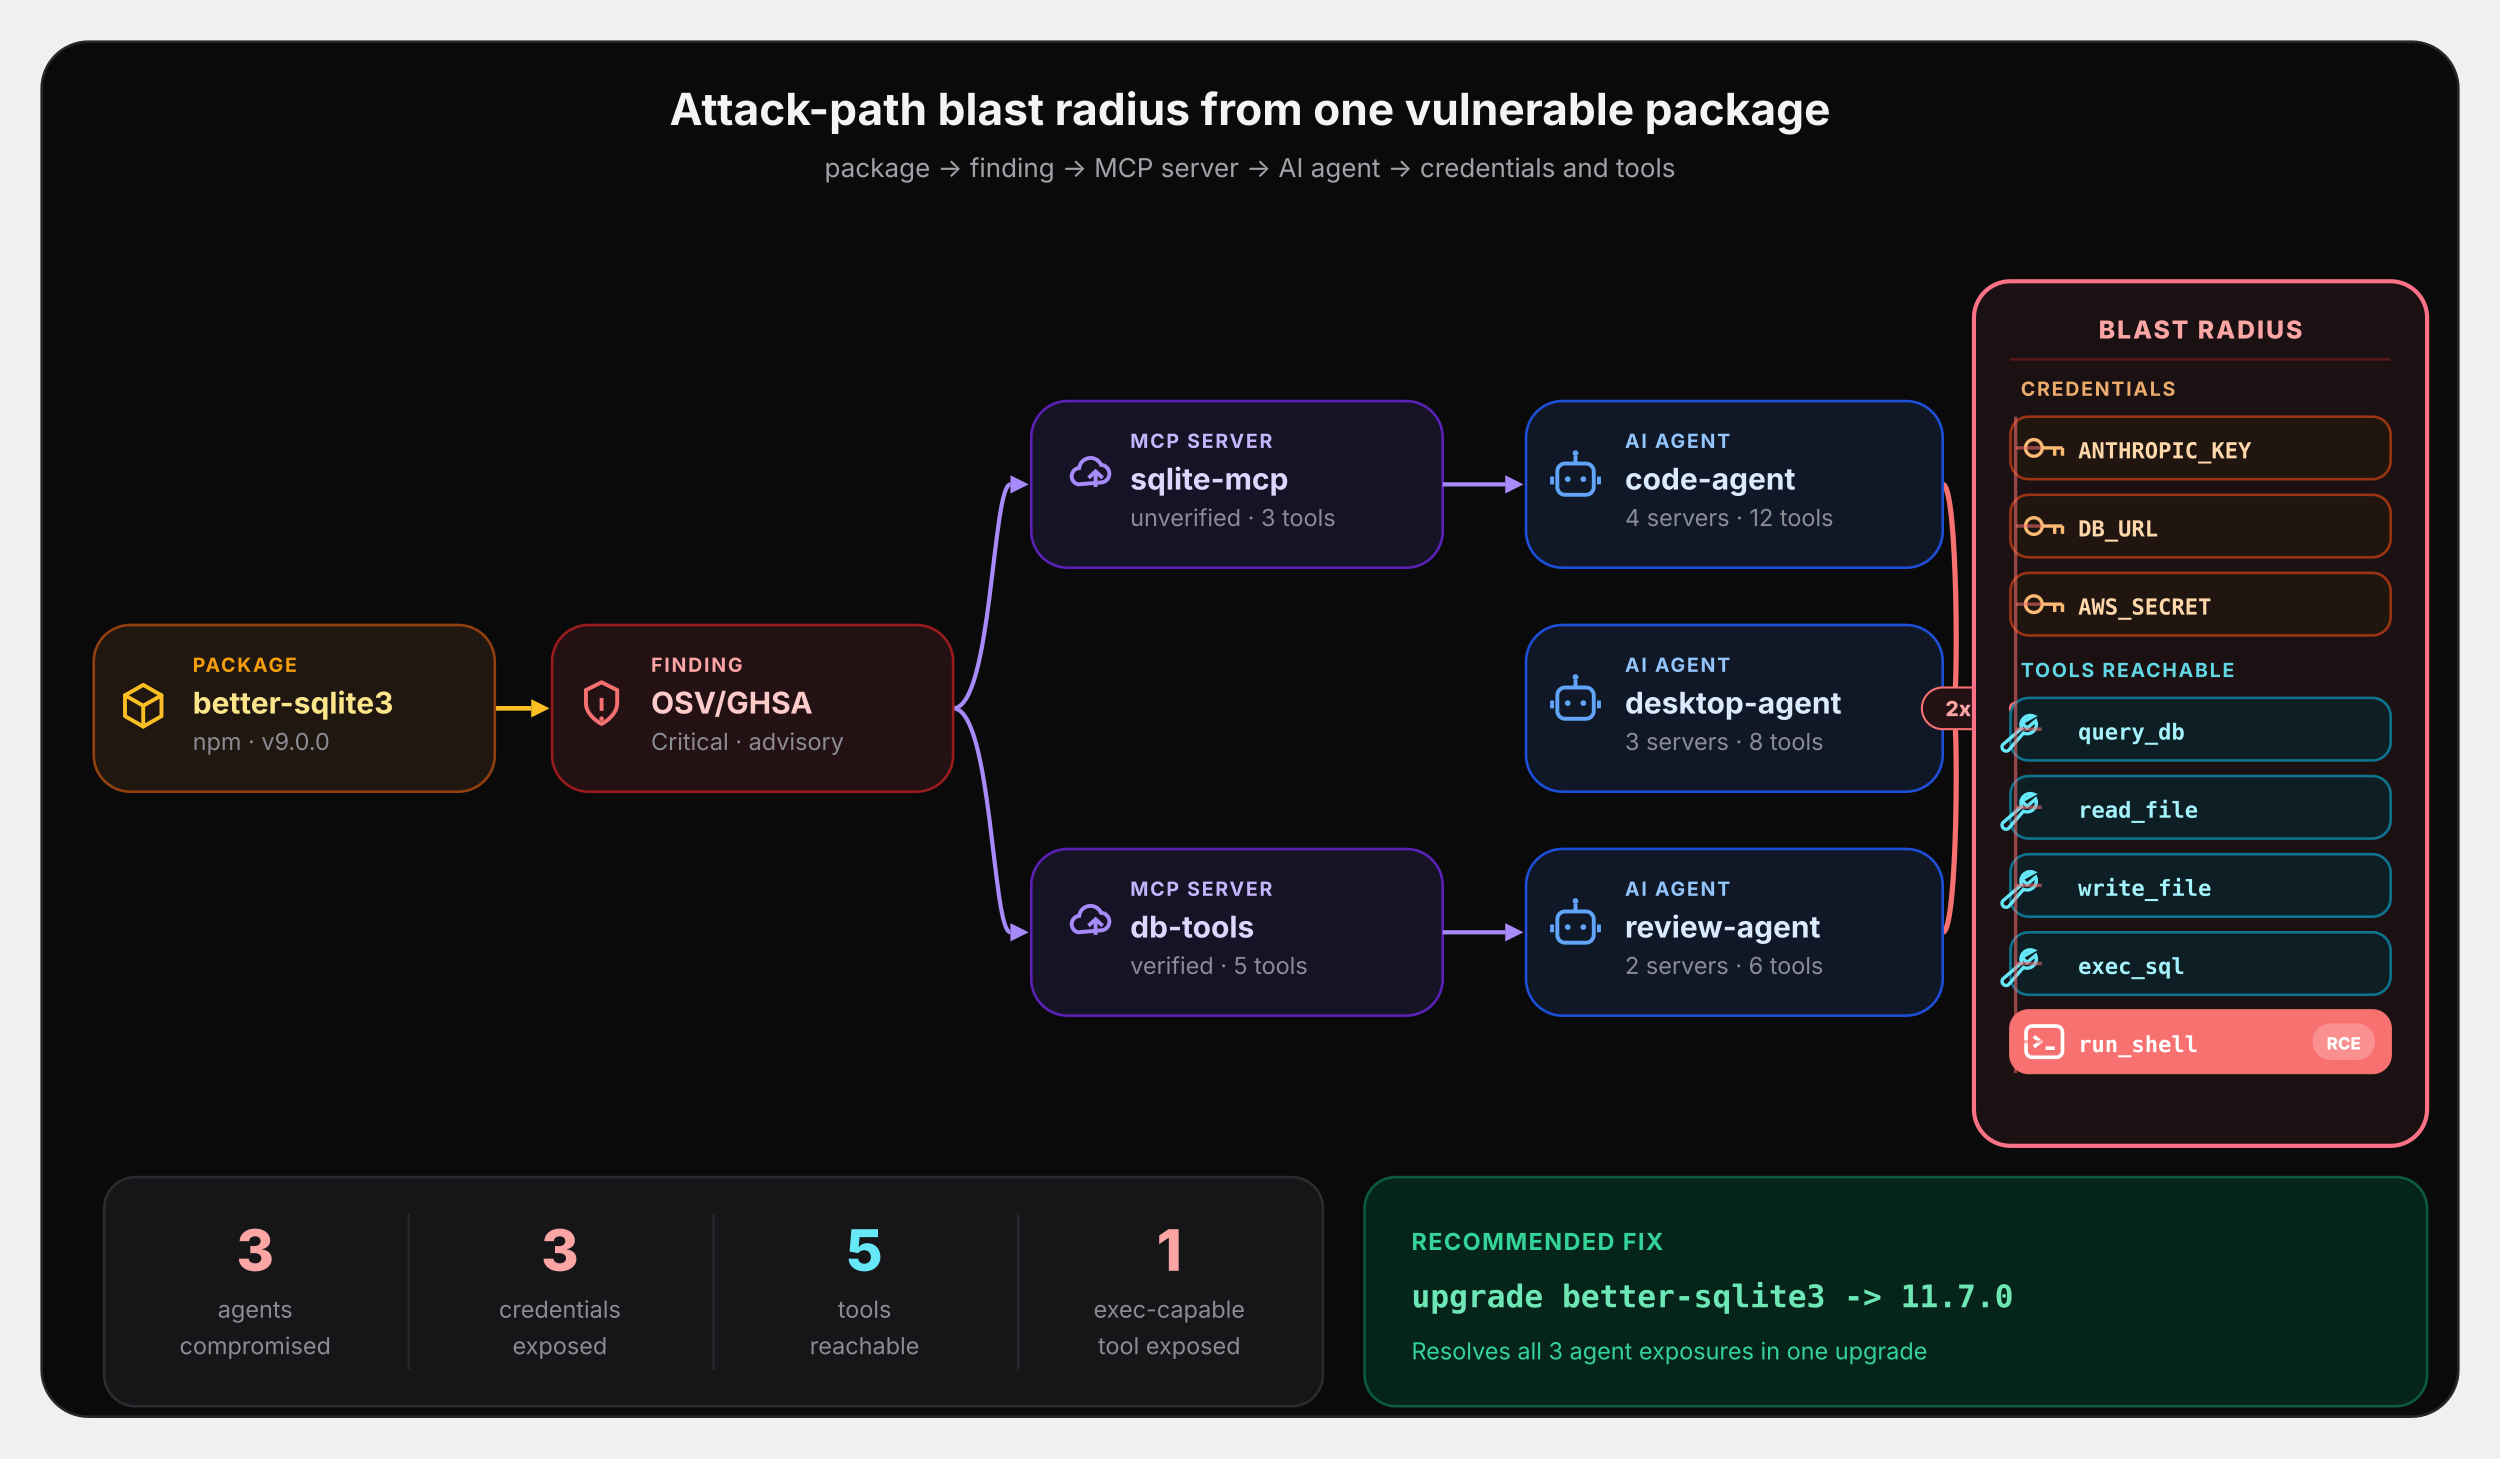
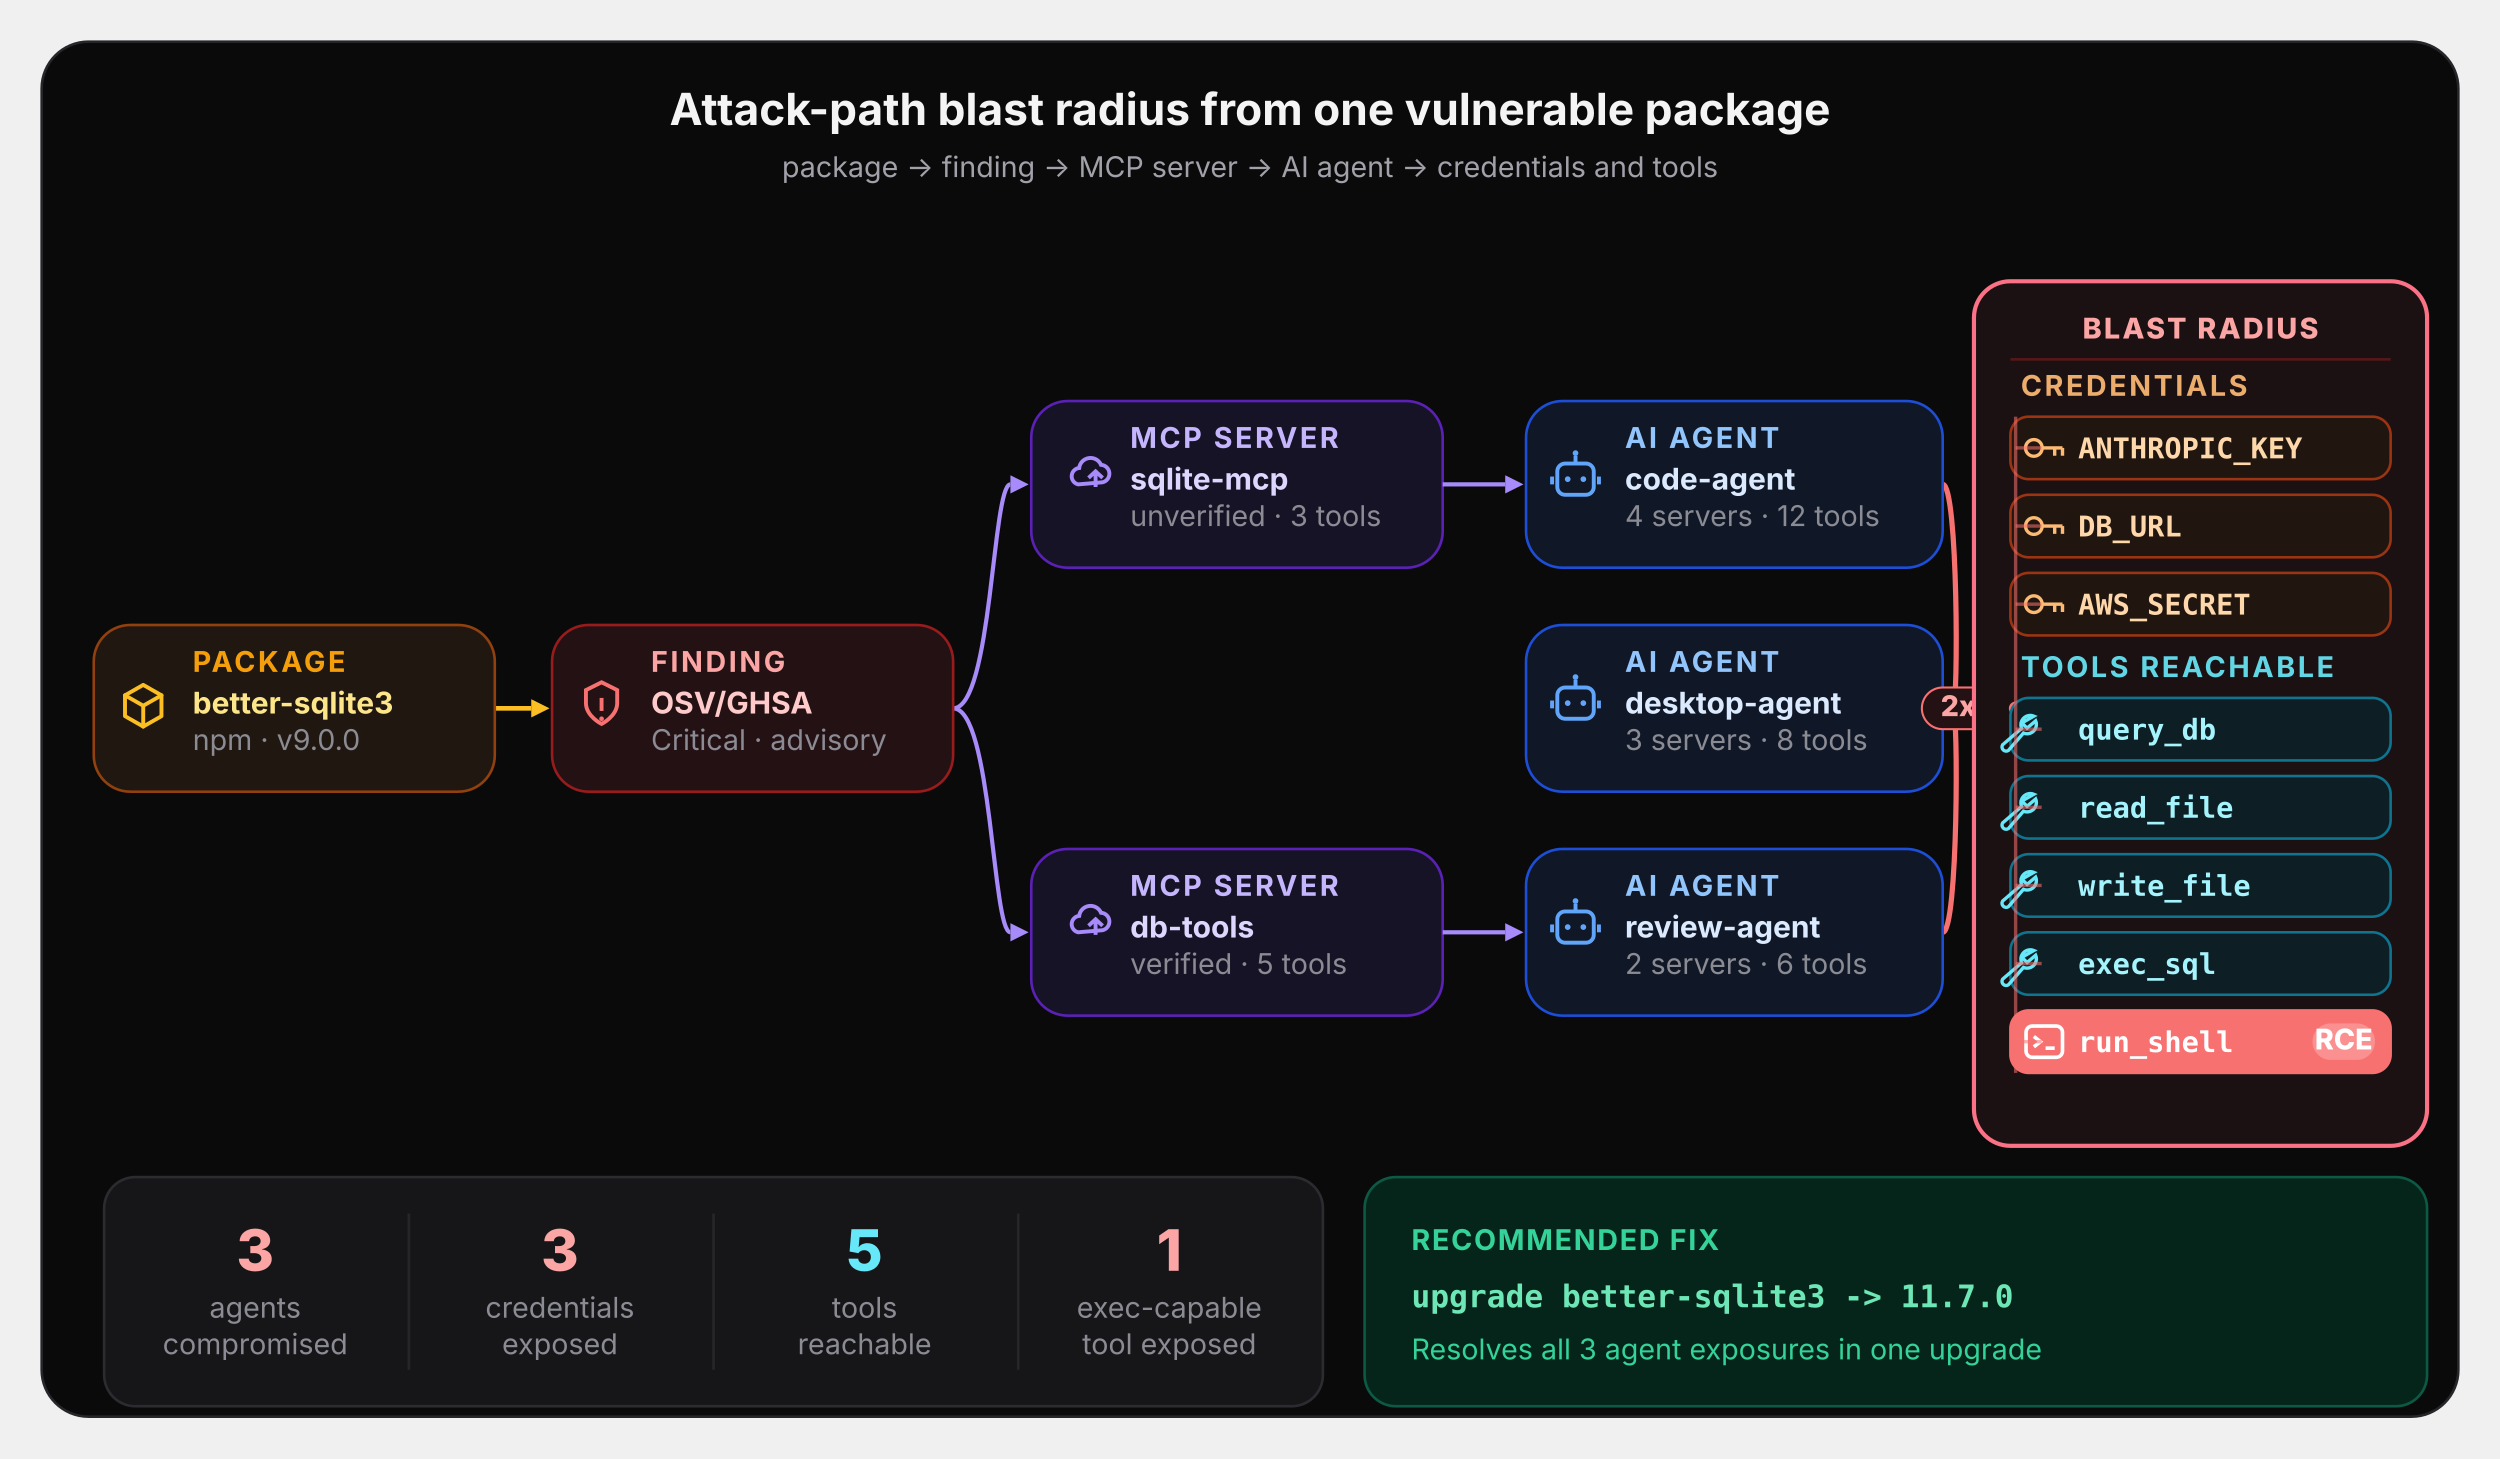
<svg xmlns="http://www.w3.org/2000/svg" width="960" height="560" viewBox="0 0 960 560" fill="none" font-family="system-ui, -apple-system, 'Segoe UI', sans-serif">
  <defs>
    <linearGradient id="conv" gradientUnits="userSpaceOnUse" x1="728" y1="0" x2="766" y2="0">
      <stop offset="0" stop-color="#5c5c66" />
      <stop offset="1" stop-color="#f87171" />
    </linearGradient>
  </defs>
  <rect x="16" y="16" width="928" height="528" rx="18" fill="#0a0a0b" stroke="#26262a" stroke-width="1" />
  <text x="480" y="48" text-anchor="middle" font-size="17" font-weight="700" fill="#f4f4f5">Attack-path blast radius from one vulnerable package</text>
-   <text x="480" y="68" text-anchor="middle" font-size="10" fill="#a1a1aa">package -&gt; finding -&gt; MCP server -&gt; AI agent -&gt; credentials and tools</text>
+   <text x="480" y="68" text-anchor="middle" font-size="11" fill="#a1a1aa">package -&gt; finding -&gt; MCP server -&gt; AI agent -&gt; credentials and tools</text>
  <path d="M190 272 C201.0 272 201.0 272 204 272" stroke="#fbbf24" stroke-width="1.8" fill="none" />
  <polygon points="211,272 204,268.5 204,275.5" fill="#fbbf24" />
  <path d="M366 272 C381.0 272 381.0 186 388 186" stroke="#a78bfa" stroke-width="1.6" fill="none" />
  <polygon points="395,186 388,182.5 388,189.5" fill="#a78bfa" />
  <path d="M366 272 C381.0 272 381.0 358 388 358" stroke="#a78bfa" stroke-width="1.6" fill="none" />
  <polygon points="395,358 388,354.5 388,361.5" fill="#a78bfa" />
  <path d="M746 186 C752.0 186 752.0 272 750 272" stroke="#f87171" stroke-width="2.0" fill="none" />
  <polygon points="757,272 750,268.5 750,275.5" fill="#f87171" />
  <path d="M746 272 C752.0 272 752.0 272 750 272" stroke="#f87171" stroke-width="2.0" fill="none" />
  <polygon points="757,272 750,268.5 750,275.5" fill="#f87171" />
  <path d="M746 358 C752.0 358 752.0 272 750 272" stroke="#f87171" stroke-width="2.0" fill="none" />
  <polygon points="757,272 750,268.5 750,275.5" fill="#f87171" />
  <clipPath id="br-dark-pkg">
    <rect x="74" y="248" width="106" height="50" rx="2" />
  </clipPath>
  <rect x="36" y="240" width="154" height="64" rx="14" fill="#1f1710" stroke="#92400e" stroke-width="1" />
  <path d="M55 263.0 L62 267.0 V275.0 L55 279.0 L48 275.0 V267.0 Z" stroke="#fbbf24" stroke-width="1.5" fill="none" stroke-linecap="round" stroke-linejoin="round" />
  <path d="M48 267.0 L55 271.0 L62 267.0 M55 271.0 V279.0" stroke="#fbbf24" stroke-width="1.5" fill="none" stroke-linecap="round" stroke-linejoin="round" />
-   <text x="74" y="258" text-anchor="start" clip-path="url(#br-dark-pkg)" font-size="7.5" font-weight="700" letter-spacing="0.09em" fill="#f59e0b">PACKAGE</text>
+   <text x="74" y="258" text-anchor="start" clip-path="url(#br-dark-pkg)" font-size="11" font-weight="700" letter-spacing="0.09em" fill="#f59e0b">PACKAGE</text>
  <text x="74" y="274" text-anchor="start" clip-path="url(#br-dark-pkg)" font-size="11.5" font-weight="700" fill="#fde68a">better-sqlite3</text>
-   <text x="74" y="288" text-anchor="start" clip-path="url(#br-dark-pkg)" font-size="9" fill="#8b8b94">npm · v9.0.0</text>
+   <text x="74" y="288" text-anchor="start" clip-path="url(#br-dark-pkg)" font-size="11" fill="#8b8b94">npm · v9.0.0</text>
  <clipPath id="br-dark-find">
    <rect x="250" y="248" width="106" height="50" rx="2" />
  </clipPath>
  <rect x="212" y="240" width="154" height="64" rx="14" fill="#241114" stroke="#991b1b" stroke-width="1" />
  <path d="M231 262.0 L237 265.0 V270.0 C237 275.0 231 278.0 231 278.0 C231 278.0 225 275.0 225 270.0 V265.0 Z" stroke="#f87171" stroke-width="1.5" fill="none" />
  <path d="M231 268.0 V273.0" stroke="#f87171" stroke-width="1.5" />
  <circle cx="231" cy="276.0" r="0.9" fill="#f87171" />
-   <text x="250" y="258" text-anchor="start" clip-path="url(#br-dark-find)" font-size="7.5" font-weight="700" letter-spacing="0.09em" fill="#fca5a5">FINDING</text>
+   <text x="250" y="258" text-anchor="start" clip-path="url(#br-dark-find)" font-size="11" font-weight="700" letter-spacing="0.09em" fill="#fca5a5">FINDING</text>
  <text x="250" y="274" text-anchor="start" clip-path="url(#br-dark-find)" font-size="11.5" font-weight="700" fill="#fecaca">OSV/GHSA</text>
-   <text x="250" y="288" text-anchor="start" clip-path="url(#br-dark-find)" font-size="9" fill="#8b8b94">Critical · advisory</text>
+   <text x="250" y="288" text-anchor="start" clip-path="url(#br-dark-find)" font-size="11" fill="#8b8b94">Critical · advisory</text>
  <clipPath id="br-dark-mcp-0">
    <rect x="434" y="162" width="110" height="50" rx="2" />
  </clipPath>
  <rect x="396" y="154" width="158" height="64" rx="14" fill="#171326" stroke="#5b21b6" stroke-width="1" />
  <path d="M414 186.0 a3.2 3.2 0 0 1 0.4 -6.3 a4.4 4.4 0 0 1 8.4 -1.2 a3.4 3.4 0 0 1 0.6 6.7 Z" stroke="#a78bfa" stroke-width="1.5" fill="none" />
  <path d="M420.7 187.0 V181.0 M418 183.5 L420.7 181.0 L423.4 183.5" stroke="#a78bfa" stroke-width="1.5" fill="none" />
-   <text x="434" y="172" text-anchor="start" clip-path="url(#br-dark-mcp-0)" font-size="7.5" font-weight="700" letter-spacing="0.09em" fill="#c4b5fd">MCP SERVER</text>
+   <text x="434" y="172" text-anchor="start" clip-path="url(#br-dark-mcp-0)" font-size="11" font-weight="700" letter-spacing="0.09em" fill="#c4b5fd">MCP SERVER</text>
  <text x="434" y="188" text-anchor="start" clip-path="url(#br-dark-mcp-0)" font-size="11.5" font-weight="700" fill="#ddd6fe">sqlite-mcp</text>
-   <text x="434" y="202" text-anchor="start" clip-path="url(#br-dark-mcp-0)" font-size="9" fill="#8b8b94">unverified · 3 tools</text>
+   <text x="434" y="202" text-anchor="start" clip-path="url(#br-dark-mcp-0)" font-size="11" fill="#8b8b94">unverified · 3 tools</text>
  <path d="M554 186 C570.0 186 570.0 186 578 186" stroke="#a78bfa" stroke-width="1.6" fill="none" />
  <polygon points="585,186 578,182.5 578,189.5" fill="#a78bfa" />
  <clipPath id="br-dark-mcp-1">
    <rect x="434" y="334" width="110" height="50" rx="2" />
  </clipPath>
  <rect x="396" y="326" width="158" height="64" rx="14" fill="#171326" stroke="#5b21b6" stroke-width="1" />
  <path d="M414 358.0 a3.2 3.2 0 0 1 0.4 -6.3 a4.4 4.4 0 0 1 8.4 -1.2 a3.4 3.4 0 0 1 0.6 6.7 Z" stroke="#a78bfa" stroke-width="1.5" fill="none" />
  <path d="M420.7 359.0 V353.0 M418 355.5 L420.7 353.0 L423.4 355.5" stroke="#a78bfa" stroke-width="1.5" fill="none" />
-   <text x="434" y="344" text-anchor="start" clip-path="url(#br-dark-mcp-1)" font-size="7.5" font-weight="700" letter-spacing="0.09em" fill="#c4b5fd">MCP SERVER</text>
+   <text x="434" y="344" text-anchor="start" clip-path="url(#br-dark-mcp-1)" font-size="11" font-weight="700" letter-spacing="0.09em" fill="#c4b5fd">MCP SERVER</text>
  <text x="434" y="360" text-anchor="start" clip-path="url(#br-dark-mcp-1)" font-size="11.5" font-weight="700" fill="#ddd6fe">db-tools</text>
-   <text x="434" y="374" text-anchor="start" clip-path="url(#br-dark-mcp-1)" font-size="9" fill="#8b8b94">verified · 5 tools</text>
+   <text x="434" y="374" text-anchor="start" clip-path="url(#br-dark-mcp-1)" font-size="11" fill="#8b8b94">verified · 5 tools</text>
  <path d="M554 358 C570.0 358 570.0 358 578 358" stroke="#a78bfa" stroke-width="1.6" fill="none" />
  <polygon points="585,358 578,354.5 578,361.5" fill="#a78bfa" />
  <clipPath id="br-dark-agent-0">
    <rect x="624" y="162" width="112" height="50" rx="2" />
  </clipPath>
  <rect x="586" y="154" width="160" height="64" rx="14" fill="#101827" stroke="#1d4ed8" stroke-width="1" />
  <path d="M605 175.0 V178.0" stroke="#60a5fa" stroke-width="1.5" />
  <circle cx="605" cy="174.0" r="1.1" fill="#60a5fa" />
  <rect x="598" y="178.0" width="14" height="12" rx="3" stroke="#60a5fa" stroke-width="1.5" />
  <circle cx="602" cy="184.0" r="1.1" fill="#60a5fa" />
  <circle cx="608" cy="184.0" r="1.1" fill="#60a5fa" />
  <path d="M596 183.0 V186.0 M614 183.0 V186.0" stroke="#60a5fa" stroke-width="1.5" />
-   <text x="624" y="172" text-anchor="start" clip-path="url(#br-dark-agent-0)" font-size="7.5" font-weight="700" letter-spacing="0.09em" fill="#93c5fd">AI AGENT</text>
+   <text x="624" y="172" text-anchor="start" clip-path="url(#br-dark-agent-0)" font-size="11" font-weight="700" letter-spacing="0.09em" fill="#93c5fd">AI AGENT</text>
  <text x="624" y="188" text-anchor="start" clip-path="url(#br-dark-agent-0)" font-size="11.5" font-weight="700" fill="#dbeafe">code-agent</text>
-   <text x="624" y="202" text-anchor="start" clip-path="url(#br-dark-agent-0)" font-size="9" fill="#8b8b94">4 servers · 12 tools</text>
+   <text x="624" y="202" text-anchor="start" clip-path="url(#br-dark-agent-0)" font-size="11" fill="#8b8b94">4 servers · 12 tools</text>
  <clipPath id="br-dark-agent-1">
    <rect x="624" y="248" width="112" height="50" rx="2" />
  </clipPath>
  <rect x="586" y="240" width="160" height="64" rx="14" fill="#101827" stroke="#1d4ed8" stroke-width="1" />
  <path d="M605 261.0 V264.0" stroke="#60a5fa" stroke-width="1.5" />
  <circle cx="605" cy="260.0" r="1.1" fill="#60a5fa" />
  <rect x="598" y="264.0" width="14" height="12" rx="3" stroke="#60a5fa" stroke-width="1.5" />
  <circle cx="602" cy="270.0" r="1.1" fill="#60a5fa" />
  <circle cx="608" cy="270.0" r="1.1" fill="#60a5fa" />
  <path d="M596 269.0 V272.0 M614 269.0 V272.0" stroke="#60a5fa" stroke-width="1.5" />
-   <text x="624" y="258" text-anchor="start" clip-path="url(#br-dark-agent-1)" font-size="7.5" font-weight="700" letter-spacing="0.09em" fill="#93c5fd">AI AGENT</text>
+   <text x="624" y="258" text-anchor="start" clip-path="url(#br-dark-agent-1)" font-size="11" font-weight="700" letter-spacing="0.09em" fill="#93c5fd">AI AGENT</text>
  <text x="624" y="274" text-anchor="start" clip-path="url(#br-dark-agent-1)" font-size="11.5" font-weight="700" fill="#dbeafe">desktop-agent</text>
-   <text x="624" y="288" text-anchor="start" clip-path="url(#br-dark-agent-1)" font-size="9" fill="#8b8b94">3 servers · 8 tools</text>
+   <text x="624" y="288" text-anchor="start" clip-path="url(#br-dark-agent-1)" font-size="11" fill="#8b8b94">3 servers · 8 tools</text>
  <rect x="738" y="264" width="28" height="16" rx="8" fill="#241114" stroke="#f87171" stroke-width="0.8" />
-   <text x="752" y="275" text-anchor="middle" font-size="8" font-weight="800" fill="#fca5a5">2x</text>
+   <text x="752" y="275" text-anchor="middle" font-size="11" font-weight="800" fill="#fca5a5">2x</text>
  <clipPath id="br-dark-agent-2">
    <rect x="624" y="334" width="112" height="50" rx="2" />
  </clipPath>
  <rect x="586" y="326" width="160" height="64" rx="14" fill="#101827" stroke="#1d4ed8" stroke-width="1" />
  <path d="M605 347.0 V350.0" stroke="#60a5fa" stroke-width="1.5" />
  <circle cx="605" cy="346.0" r="1.1" fill="#60a5fa" />
  <rect x="598" y="350.0" width="14" height="12" rx="3" stroke="#60a5fa" stroke-width="1.5" />
  <circle cx="602" cy="356.0" r="1.1" fill="#60a5fa" />
  <circle cx="608" cy="356.0" r="1.1" fill="#60a5fa" />
  <path d="M596 355.0 V358.0 M614 355.0 V358.0" stroke="#60a5fa" stroke-width="1.5" />
-   <text x="624" y="344" text-anchor="start" clip-path="url(#br-dark-agent-2)" font-size="7.5" font-weight="700" letter-spacing="0.09em" fill="#93c5fd">AI AGENT</text>
+   <text x="624" y="344" text-anchor="start" clip-path="url(#br-dark-agent-2)" font-size="11" font-weight="700" letter-spacing="0.09em" fill="#93c5fd">AI AGENT</text>
  <text x="624" y="360" text-anchor="start" clip-path="url(#br-dark-agent-2)" font-size="11.5" font-weight="700" fill="#dbeafe">review-agent</text>
-   <text x="624" y="374" text-anchor="start" clip-path="url(#br-dark-agent-2)" font-size="9" fill="#8b8b94">2 servers · 6 tools</text>
+   <text x="624" y="374" text-anchor="start" clip-path="url(#br-dark-agent-2)" font-size="11" fill="#8b8b94">2 servers · 6 tools</text>
  <rect x="758" y="108" width="174" height="332" rx="14" fill="#1b1012" stroke="#fb7185" stroke-width="1.6" />
-   <text x="845" y="130" text-anchor="middle" font-size="9.5" font-weight="800" letter-spacing="0.08em" fill="#fca5a5">BLAST RADIUS</text>
+   <text x="845" y="130" text-anchor="middle" font-size="11" font-weight="800" letter-spacing="0.08em" fill="#fca5a5">BLAST RADIUS</text>
  <line x1="772" y1="138" x2="918" y2="138" stroke="#7f1d1d" stroke-width="1" opacity="0.6" />
  <circle cx="774" cy="272" r="2.6" fill="#f87171" />
-   <text x="776" y="152" font-size="7.5" font-weight="700" letter-spacing="0.09em" fill="#fdba74" opacity="0.92">CREDENTIALS</text>
+   <text x="776" y="152" font-size="11" font-weight="700" letter-spacing="0.09em" fill="#fdba74" opacity="0.92">CREDENTIALS</text>
  <clipPath id="br-dark-cred-0">
    <rect x="798" y="164" width="104" height="16" rx="2" />
  </clipPath>
  <rect x="772" y="160" width="146" height="24" rx="7" fill="#21160f" stroke="#9a3412" stroke-width="1" />
  <circle cx="781" cy="172" r="3.2" stroke="#fdba74" stroke-width="1.3" fill="none" />
  <path d="M784 172 H792 M789 172 V175 M792 172 V175" stroke="#fdba74" stroke-width="1.3" fill="none" />
-   <text x="798" y="176" text-anchor="start" clip-path="url(#br-dark-cred-0)" font-size="8.5" font-weight="600" font-family="ui-monospace, monospace" fill="#fed7aa">ANTHROPIC_KEY</text>
+   <text x="798" y="176" text-anchor="start" clip-path="url(#br-dark-cred-0)" font-size="11" font-weight="600" font-family="ui-monospace, monospace" fill="#fed7aa">ANTHROPIC_KEY</text>
  <path d="M774 172 H784" stroke="#f87171" stroke-width="1.3" opacity="0.55" />
  <clipPath id="br-dark-cred-1">
    <rect x="798" y="194" width="104" height="16" rx="2" />
  </clipPath>
  <rect x="772" y="190" width="146" height="24" rx="7" fill="#21160f" stroke="#9a3412" stroke-width="1" />
  <circle cx="781" cy="202" r="3.2" stroke="#fdba74" stroke-width="1.3" fill="none" />
  <path d="M784 202 H792 M789 202 V205 M792 202 V205" stroke="#fdba74" stroke-width="1.3" fill="none" />
-   <text x="798" y="206" text-anchor="start" clip-path="url(#br-dark-cred-1)" font-size="8.5" font-weight="600" font-family="ui-monospace, monospace" fill="#fed7aa">DB_URL</text>
+   <text x="798" y="206" text-anchor="start" clip-path="url(#br-dark-cred-1)" font-size="11" font-weight="600" font-family="ui-monospace, monospace" fill="#fed7aa">DB_URL</text>
  <path d="M774 202 H784" stroke="#f87171" stroke-width="1.3" opacity="0.55" />
  <clipPath id="br-dark-cred-2">
    <rect x="798" y="224" width="104" height="16" rx="2" />
  </clipPath>
  <rect x="772" y="220" width="146" height="24" rx="7" fill="#21160f" stroke="#9a3412" stroke-width="1" />
  <circle cx="781" cy="232" r="3.2" stroke="#fdba74" stroke-width="1.3" fill="none" />
  <path d="M784 232 H792 M789 232 V235 M792 232 V235" stroke="#fdba74" stroke-width="1.3" fill="none" />
-   <text x="798" y="236" text-anchor="start" clip-path="url(#br-dark-cred-2)" font-size="8.5" font-weight="600" font-family="ui-monospace, monospace" fill="#fed7aa">AWS_SECRET</text>
+   <text x="798" y="236" text-anchor="start" clip-path="url(#br-dark-cred-2)" font-size="11" font-weight="600" font-family="ui-monospace, monospace" fill="#fed7aa">AWS_SECRET</text>
  <path d="M774 232 H784" stroke="#f87171" stroke-width="1.3" opacity="0.55" />
-   <text x="776" y="260" font-size="7.5" font-weight="700" letter-spacing="0.09em" fill="#67e8f9" opacity="0.92">TOOLS REACHABLE</text>
+   <text x="776" y="260" font-size="11" font-weight="700" letter-spacing="0.09em" fill="#67e8f9" opacity="0.92">TOOLS REACHABLE</text>
  <clipPath id="br-dark-tool-0">
    <rect x="798" y="272" width="104" height="16" rx="2" />
  </clipPath>
  <rect x="772" y="268" width="146" height="24" rx="7" fill="#0d1f24" stroke="#0e7490" stroke-width="1" />
  <path d="M781 275.0 a3.6 3.6 0 0 0 -4.7 4.7 L769 286.0 a1.6 1.6 0 0 0 2.2 2.2 L777 281.5 a3.6 3.6 0 0 0 4.7 -4.7 L778.4 279.6 L776.4 277.6 Z" stroke="#67e8f9" stroke-width="1.3" fill="none" />
-   <text x="798" y="284" text-anchor="start" clip-path="url(#br-dark-tool-0)" font-size="8.5" font-weight="600" font-family="ui-monospace, monospace" fill="#a5f3fc">query_db</text>
+   <text x="798" y="284" text-anchor="start" clip-path="url(#br-dark-tool-0)" font-size="11" font-weight="600" font-family="ui-monospace, monospace" fill="#a5f3fc">query_db</text>
  <path d="M774 280 H784" stroke="#f87171" stroke-width="1.3" opacity="0.55" />
  <clipPath id="br-dark-tool-1">
    <rect x="798" y="302" width="104" height="16" rx="2" />
  </clipPath>
  <rect x="772" y="298" width="146" height="24" rx="7" fill="#0d1f24" stroke="#0e7490" stroke-width="1" />
  <path d="M781 305.0 a3.6 3.6 0 0 0 -4.7 4.7 L769 316.0 a1.6 1.6 0 0 0 2.2 2.2 L777 311.5 a3.6 3.6 0 0 0 4.7 -4.7 L778.4 309.6 L776.4 307.6 Z" stroke="#67e8f9" stroke-width="1.3" fill="none" />
-   <text x="798" y="314" text-anchor="start" clip-path="url(#br-dark-tool-1)" font-size="8.5" font-weight="600" font-family="ui-monospace, monospace" fill="#a5f3fc">read_file</text>
+   <text x="798" y="314" text-anchor="start" clip-path="url(#br-dark-tool-1)" font-size="11" font-weight="600" font-family="ui-monospace, monospace" fill="#a5f3fc">read_file</text>
  <path d="M774 310 H784" stroke="#f87171" stroke-width="1.3" opacity="0.55" />
  <clipPath id="br-dark-tool-2">
    <rect x="798" y="332" width="104" height="16" rx="2" />
  </clipPath>
  <rect x="772" y="328" width="146" height="24" rx="7" fill="#0d1f24" stroke="#0e7490" stroke-width="1" />
  <path d="M781 335.0 a3.6 3.6 0 0 0 -4.7 4.7 L769 346.0 a1.6 1.6 0 0 0 2.2 2.2 L777 341.5 a3.6 3.6 0 0 0 4.7 -4.7 L778.4 339.6 L776.4 337.6 Z" stroke="#67e8f9" stroke-width="1.3" fill="none" />
-   <text x="798" y="344" text-anchor="start" clip-path="url(#br-dark-tool-2)" font-size="8.5" font-weight="600" font-family="ui-monospace, monospace" fill="#a5f3fc">write_file</text>
+   <text x="798" y="344" text-anchor="start" clip-path="url(#br-dark-tool-2)" font-size="11" font-weight="600" font-family="ui-monospace, monospace" fill="#a5f3fc">write_file</text>
  <path d="M774 340 H784" stroke="#f87171" stroke-width="1.3" opacity="0.55" />
  <clipPath id="br-dark-tool-3">
    <rect x="798" y="362" width="104" height="16" rx="2" />
  </clipPath>
  <rect x="772" y="358" width="146" height="24" rx="7" fill="#0d1f24" stroke="#0e7490" stroke-width="1" />
  <path d="M781 365.0 a3.6 3.6 0 0 0 -4.7 4.7 L769 376.0 a1.6 1.6 0 0 0 2.2 2.2 L777 371.5 a3.6 3.6 0 0 0 4.7 -4.7 L778.4 369.6 L776.4 367.6 Z" stroke="#67e8f9" stroke-width="1.3" fill="none" />
-   <text x="798" y="374" text-anchor="start" clip-path="url(#br-dark-tool-3)" font-size="8.5" font-weight="600" font-family="ui-monospace, monospace" fill="#a5f3fc">exec_sql</text>
+   <text x="798" y="374" text-anchor="start" clip-path="url(#br-dark-tool-3)" font-size="11" font-weight="600" font-family="ui-monospace, monospace" fill="#a5f3fc">exec_sql</text>
  <path d="M774 370 H784" stroke="#f87171" stroke-width="1.3" opacity="0.55" />
  <clipPath id="br-dark-tool-4">
    <rect x="798" y="392" width="84" height="16" rx="2" />
  </clipPath>
  <rect x="772" y="388" width="146" height="24" rx="7" fill="#f87171" stroke="#f87171" stroke-width="1" />
  <rect x="778" y="394" width="14" height="12" rx="2.4" stroke="#ffffff" stroke-width="1.4" />
  <path d="M781 398 L783.5 400 L781 402 M785.5 402.5 H789" stroke="#ffffff" stroke-width="1.4" />
-   <text x="798" y="404" text-anchor="start" clip-path="url(#br-dark-tool-4)" font-size="8.5" font-weight="700" font-family="ui-monospace, monospace" fill="#ffffff">run_shell</text>
+   <text x="798" y="404" text-anchor="start" clip-path="url(#br-dark-tool-4)" font-size="11" font-weight="700" font-family="ui-monospace, monospace" fill="#ffffff">run_shell</text>
  <rect x="888" y="393" width="24" height="14" rx="7" fill="#ffffff" opacity="0.22" />
-   <text x="900" y="403" text-anchor="middle" font-size="6.5" font-weight="800" fill="#ffffff">RCE</text>
+   <text x="900" y="403" text-anchor="middle" font-size="11" font-weight="800" fill="#ffffff">RCE</text>
  <path d="M774 400 H784" stroke="#f87171" stroke-width="1.3" opacity="0.55" />
  <path d="M774 160 V412" stroke="#f87171" stroke-width="1.3" opacity="0.55" />
  <rect x="40" y="452" width="468" height="88" rx="12" fill="#161619" stroke="#2b2b30" />
  <text x="98" y="488" text-anchor="middle" font-size="22" font-weight="800" fill="#fca5a5">3</text>
-   <text x="98" y="506" text-anchor="middle" font-size="9" fill="#8b8b94">agents</text>
-   <text x="98" y="520" text-anchor="middle" font-size="9" fill="#8b8b94">compromised</text>
+   <text x="98" y="506" text-anchor="middle" font-size="11" fill="#8b8b94">agents</text>
+   <text x="98" y="520" text-anchor="middle" font-size="11" fill="#8b8b94">compromised</text>
  <text x="215" y="488" text-anchor="middle" font-size="22" font-weight="800" fill="#fca5a5">3</text>
-   <text x="215" y="506" text-anchor="middle" font-size="9" fill="#8b8b94">credentials</text>
-   <text x="215" y="520" text-anchor="middle" font-size="9" fill="#8b8b94">exposed</text>
+   <text x="215" y="506" text-anchor="middle" font-size="11" fill="#8b8b94">credentials</text>
+   <text x="215" y="520" text-anchor="middle" font-size="11" fill="#8b8b94">exposed</text>
  <line x1="157" y1="466" x2="157" y2="526" stroke="#26262a" />
  <text x="332" y="488" text-anchor="middle" font-size="22" font-weight="800" fill="#67e8f9">5</text>
-   <text x="332" y="506" text-anchor="middle" font-size="9" fill="#8b8b94">tools</text>
-   <text x="332" y="520" text-anchor="middle" font-size="9" fill="#8b8b94">reachable</text>
+   <text x="332" y="506" text-anchor="middle" font-size="11" fill="#8b8b94">tools</text>
+   <text x="332" y="520" text-anchor="middle" font-size="11" fill="#8b8b94">reachable</text>
  <line x1="274" y1="466" x2="274" y2="526" stroke="#26262a" />
  <text x="449" y="488" text-anchor="middle" font-size="22" font-weight="800" fill="#fca5a5">1</text>
-   <text x="449" y="506" text-anchor="middle" font-size="9" fill="#8b8b94">exec-capable</text>
-   <text x="449" y="520" text-anchor="middle" font-size="9" fill="#8b8b94">tool exposed</text>
+   <text x="449" y="506" text-anchor="middle" font-size="11" fill="#8b8b94">exec-capable</text>
+   <text x="449" y="520" text-anchor="middle" font-size="11" fill="#8b8b94">tool exposed</text>
  <line x1="391" y1="466" x2="391" y2="526" stroke="#26262a" />
  <rect x="524" y="452" width="408" height="88" rx="12" fill="#06251a" stroke="#0c5a44" />
  <clipPath id="br-dark-fix">
    <rect x="542" y="464" width="372" height="68" rx="2" />
  </clipPath>
-   <text x="542" y="480" text-anchor="start" clip-path="url(#br-dark-fix)" font-size="9" font-weight="700" letter-spacing="0.06em" fill="#34d399">RECOMMENDED FIX</text>
+   <text x="542" y="480" text-anchor="start" clip-path="url(#br-dark-fix)" font-size="11" font-weight="700" letter-spacing="0.06em" fill="#34d399">RECOMMENDED FIX</text>
  <text x="542" y="502" text-anchor="start" clip-path="url(#br-dark-fix)" font-size="12" font-weight="700" font-family="ui-monospace, monospace" fill="#6ee7b7">upgrade better-sqlite3 -&gt; 11.7.0</text>
-   <text x="542" y="522" text-anchor="start" clip-path="url(#br-dark-fix)" font-size="9" fill="#34d399">Resolves all 3 agent exposures in one upgrade</text>
+   <text x="542" y="522" text-anchor="start" clip-path="url(#br-dark-fix)" font-size="11" fill="#34d399">Resolves all 3 agent exposures in one upgrade</text>
</svg>
